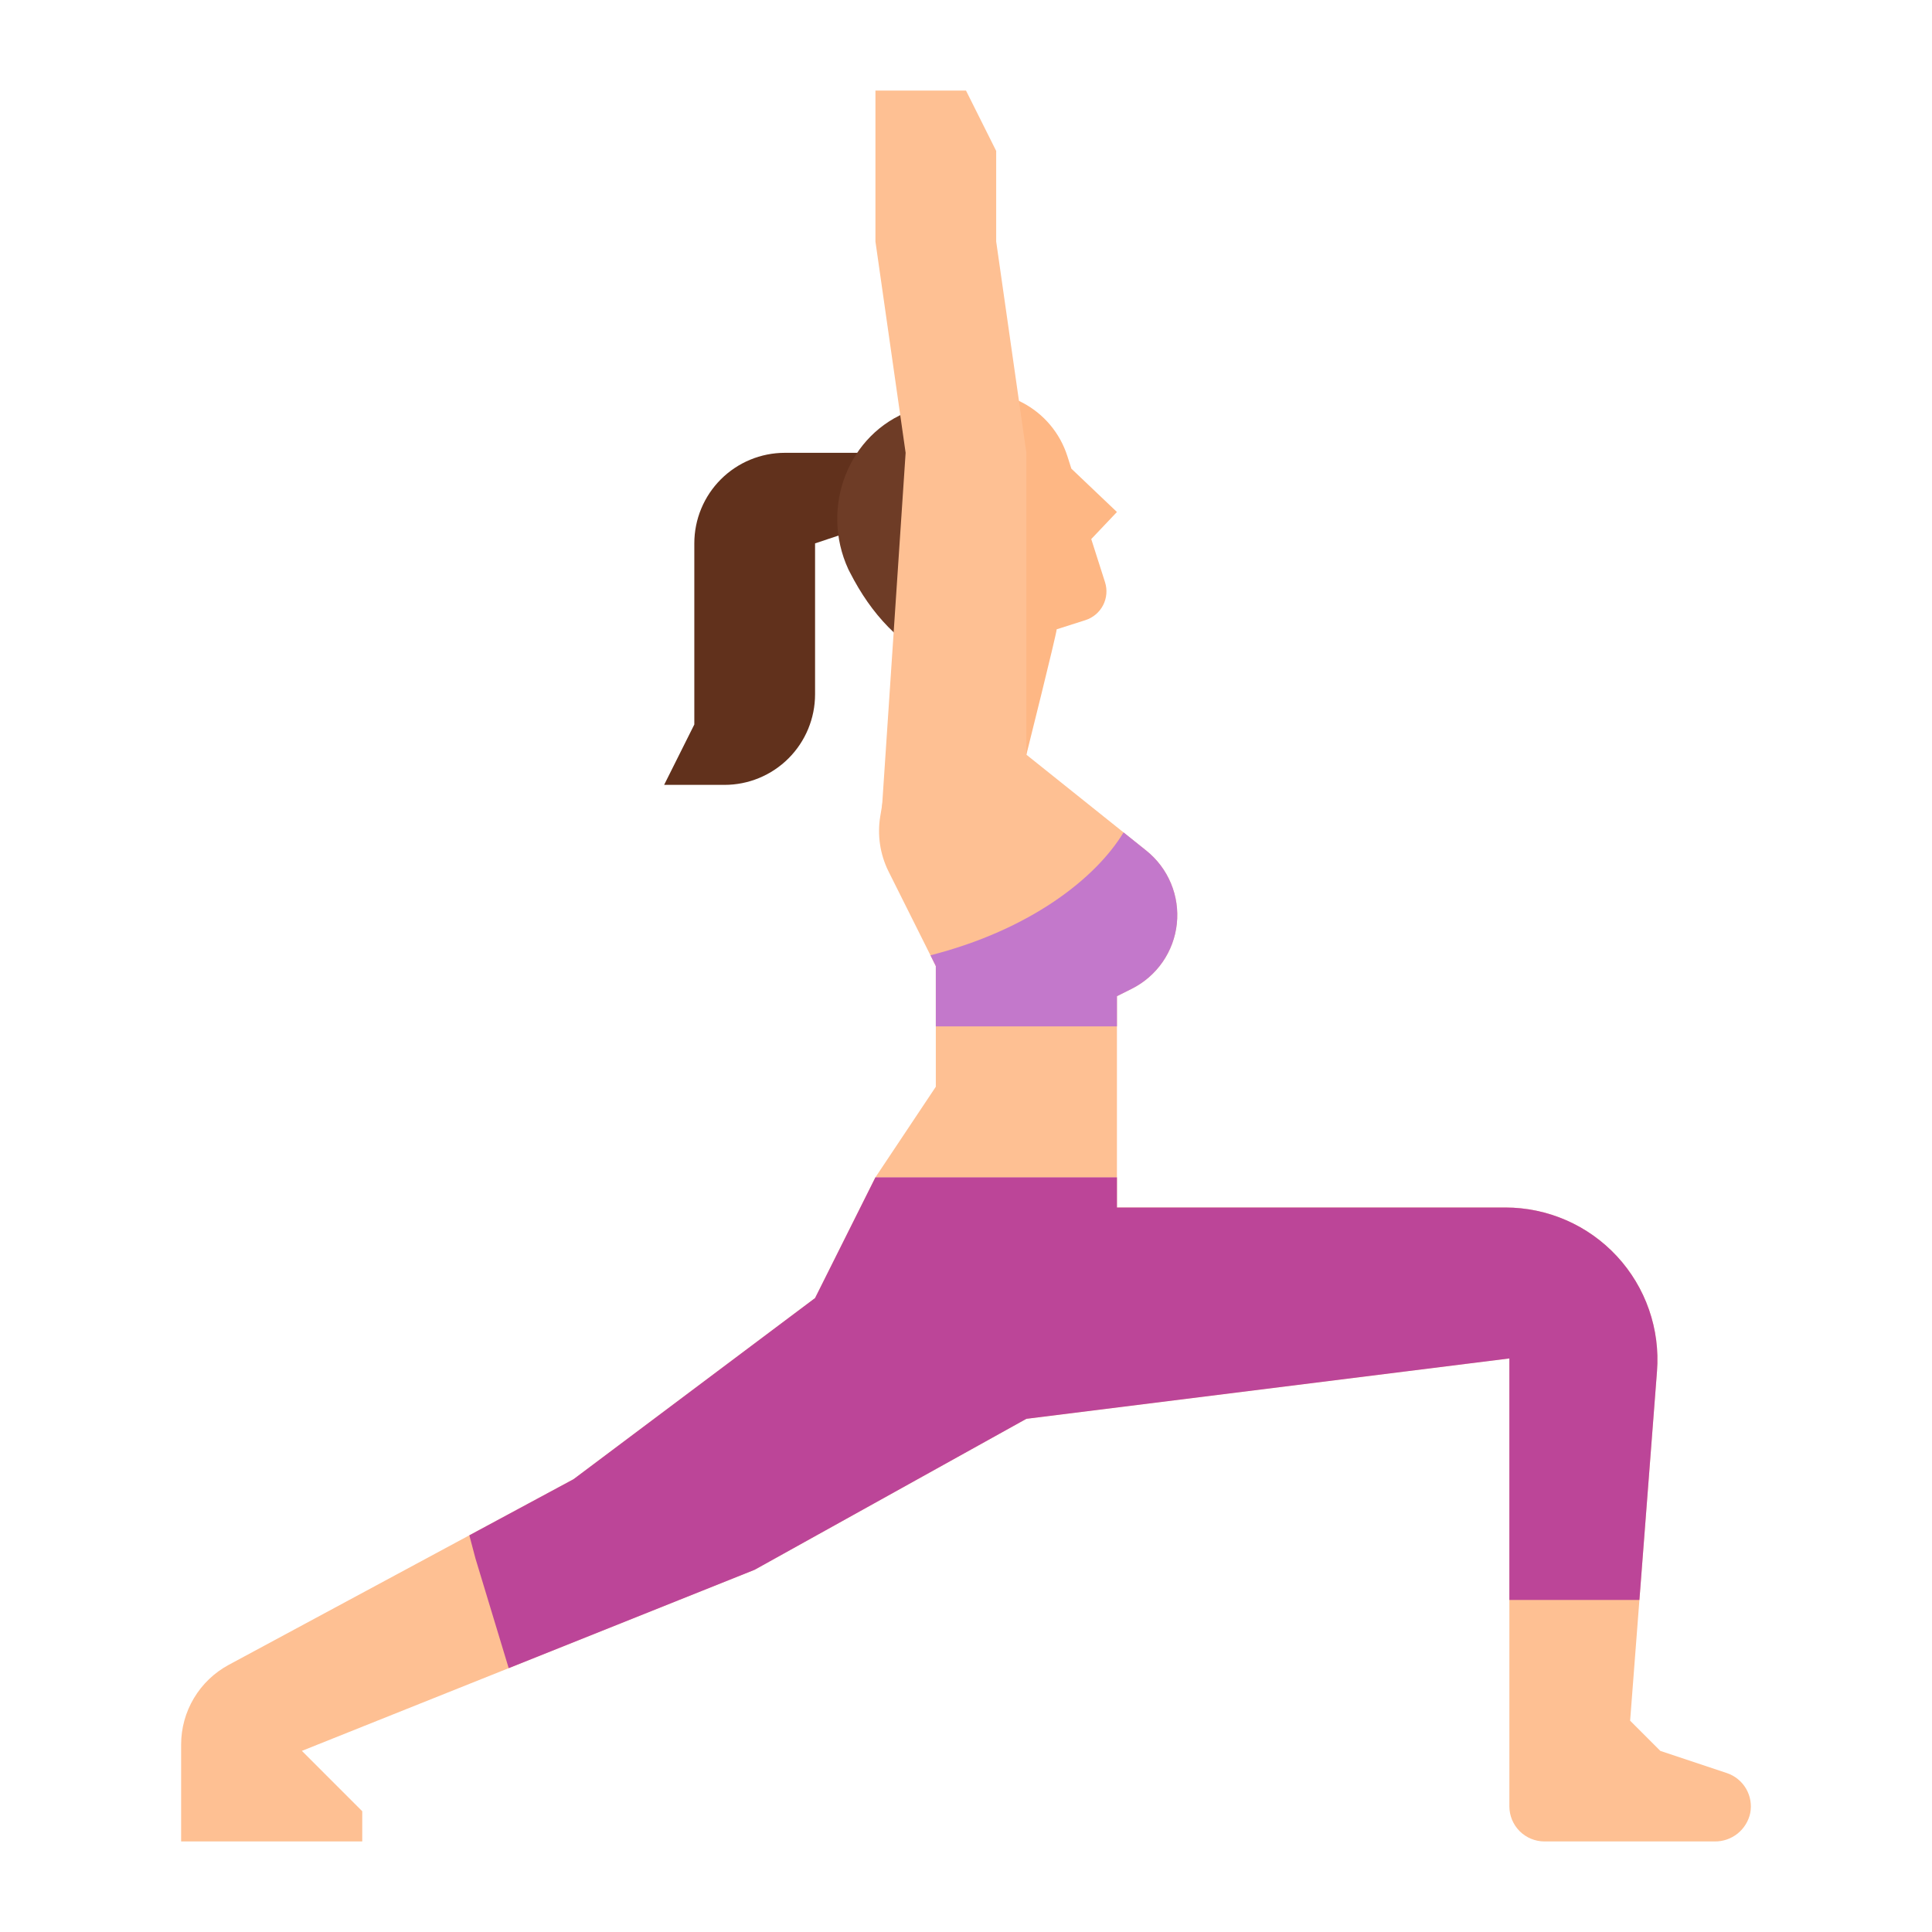
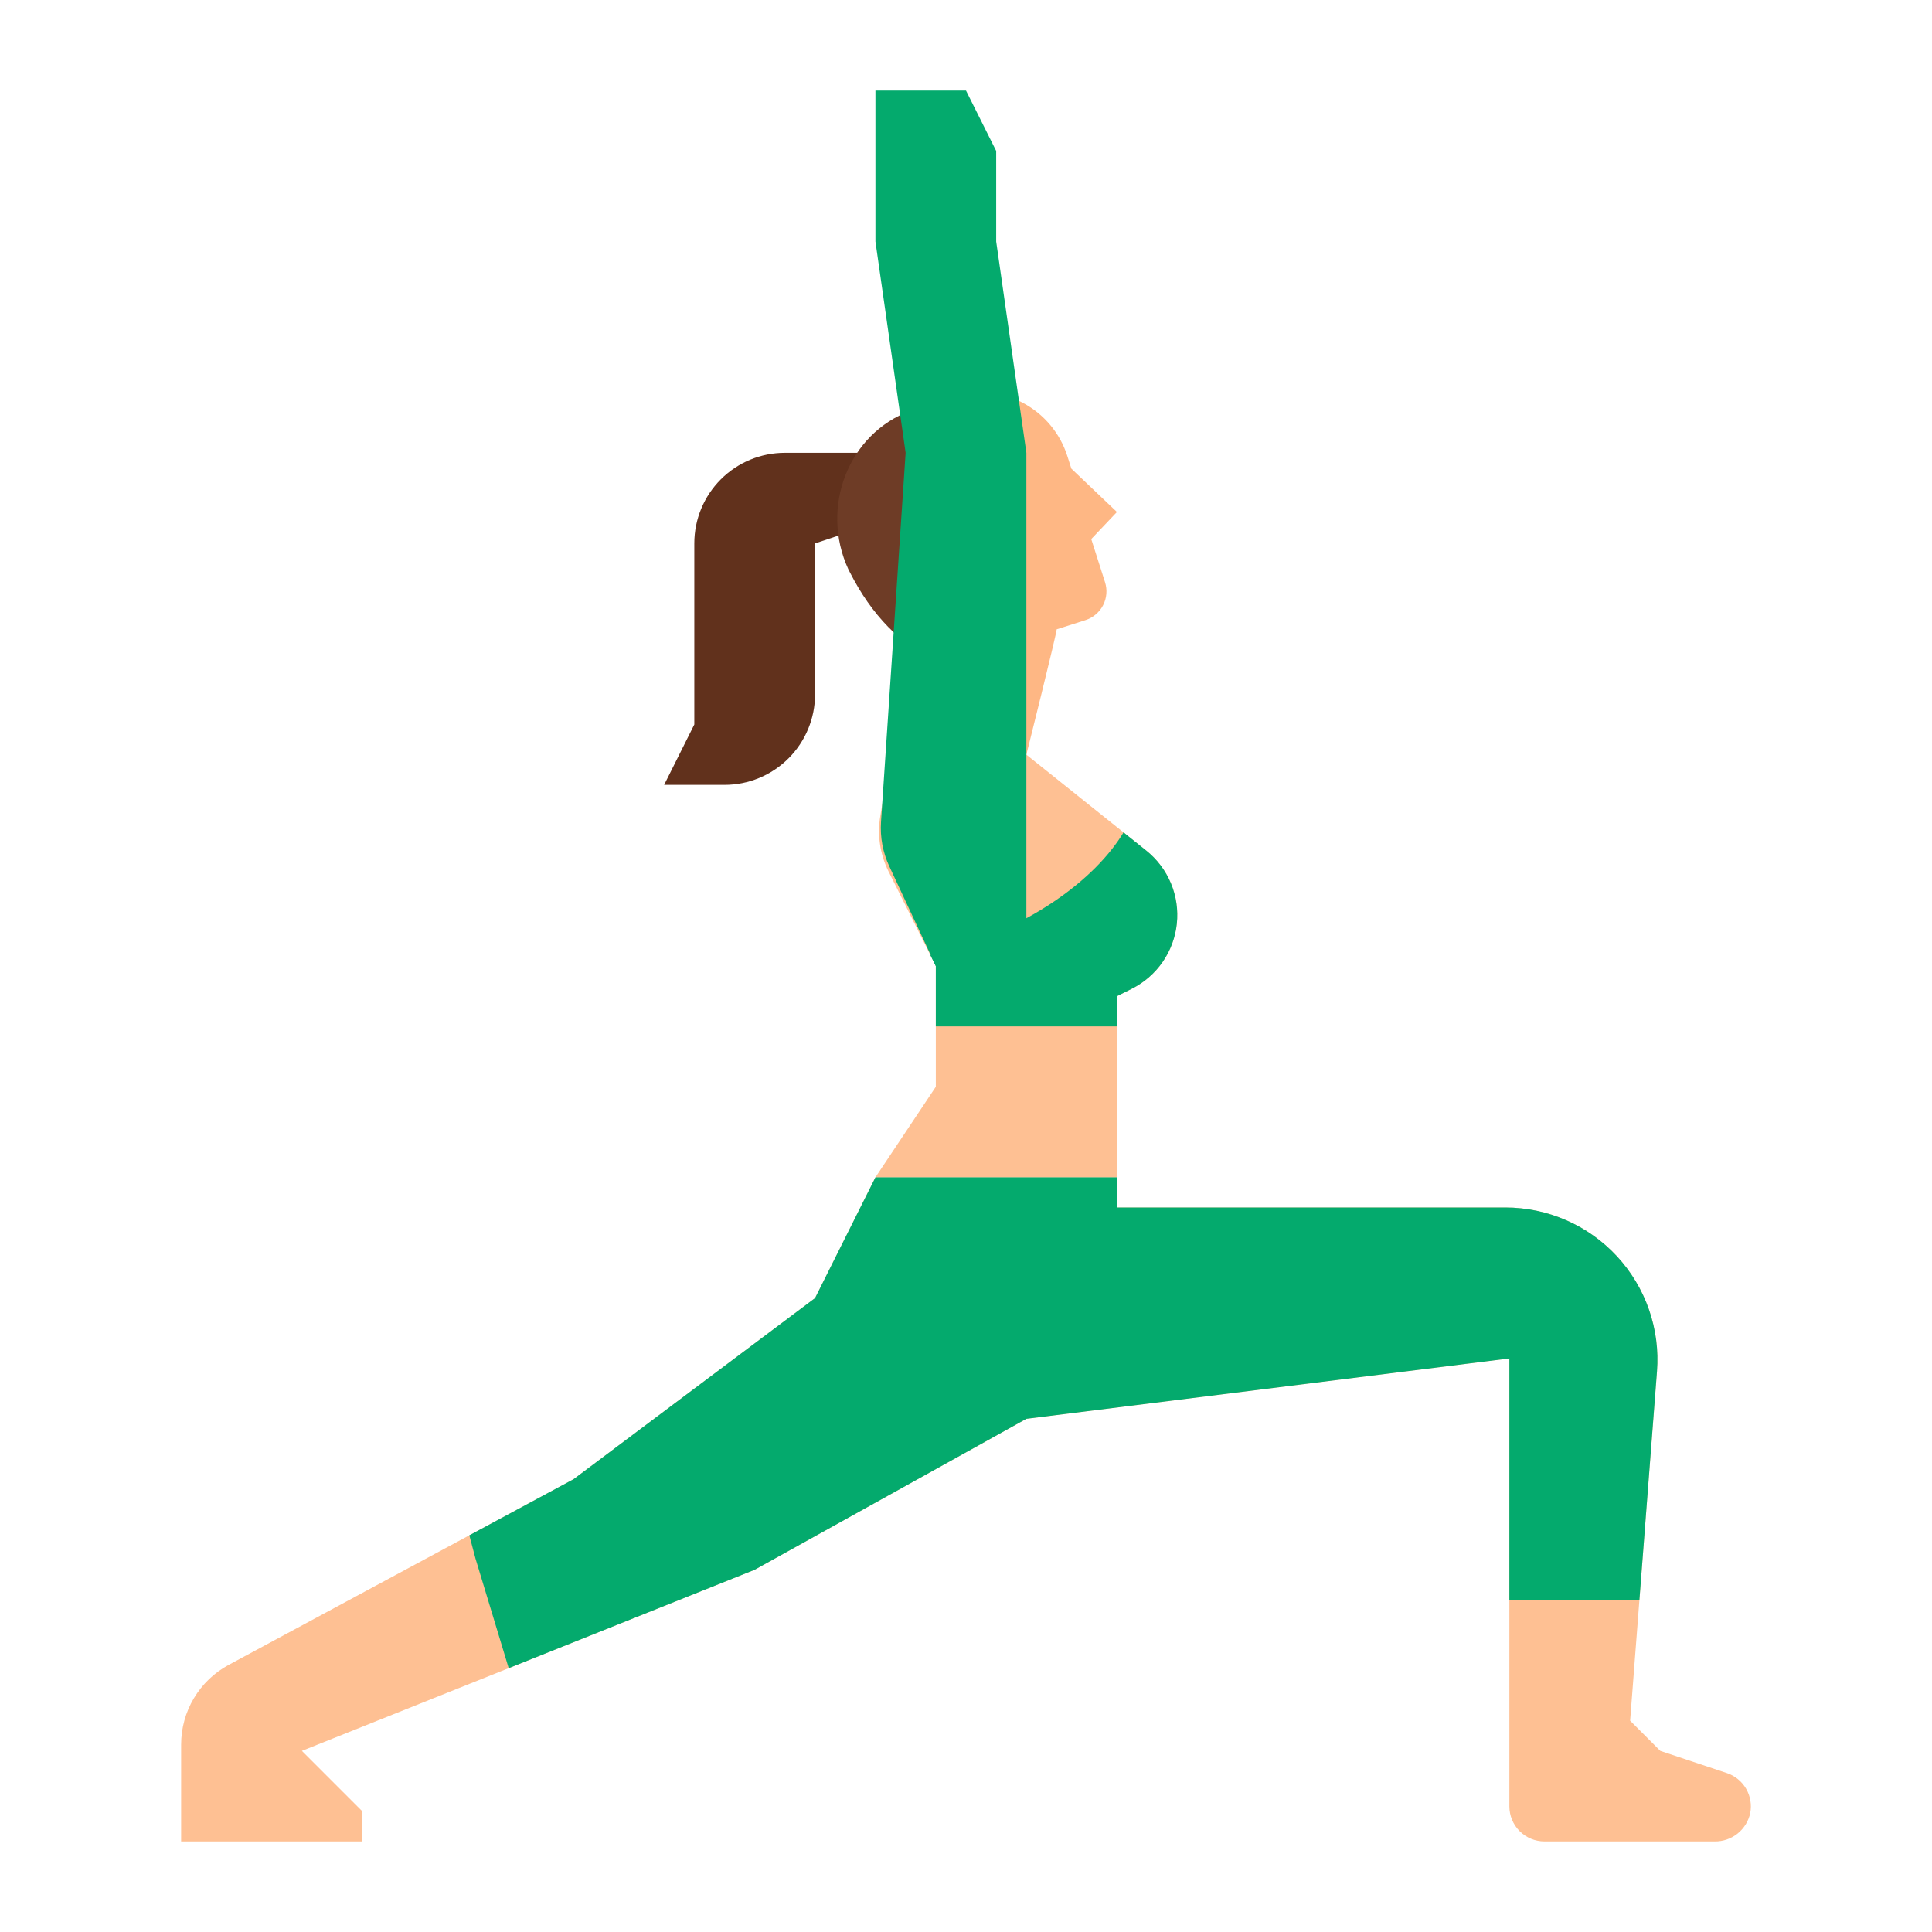
<svg xmlns="http://www.w3.org/2000/svg" width="340" height="340" viewBox="0 0 340 340" fill="none">
  <path d="M164.688 191.25L154.063 207.188H196.563V175.312L199.166 174.011C201.342 172.921 203.21 171.302 204.597 169.301C205.984 167.301 206.845 164.984 207.102 162.563C207.358 160.143 207.002 157.697 206.065 155.45C205.129 153.203 203.642 151.228 201.742 149.706L197.725 146.492L180.625 132.812V116.875H159.375L154.914 143.637C154.361 146.959 154.874 150.372 156.38 153.384L163.745 168.114L164.688 170V191.25Z" fill="#FEC093" />
  <path d="M165.716 117.212L156.021 86.847C154.099 78.94 159.752 72.237 168.224 69.714C170.067 69.162 171.997 68.96 173.915 69.116C176.039 69.291 178.107 69.894 179.993 70.887C183.743 72.869 186.564 76.247 187.845 80.291L188.542 82.475L196.562 90.103L192.042 94.867L194.465 102.456C194.894 103.798 194.772 105.256 194.126 106.508C193.479 107.76 192.362 108.704 191.02 109.133L185.959 110.748C185.938 111.563 180.625 132.813 180.625 132.813H159.375L165.716 117.212Z" fill="#FEB784" />
  <path d="M127.5 138.125H116.875L122.188 127.5V95.625C122.188 91.398 123.867 87.344 126.855 84.356C129.844 81.367 133.898 79.688 138.125 79.688H159.375V90.312L143.438 95.625V122.188C143.438 126.414 141.758 130.468 138.77 133.457C135.781 136.446 131.727 138.125 127.5 138.125Z" fill="#61311C" />
  <path d="M166.985 100.887L162.673 98.615C161.811 98.158 161.082 97.488 160.554 96.668C160.026 95.849 159.717 94.907 159.657 93.934C159.595 93.099 159.724 92.262 160.033 91.485C160.342 90.708 160.825 90.011 161.443 89.448C162.062 88.885 162.801 88.47 163.603 88.235C164.406 87.999 165.252 87.95 166.077 88.09L167.413 88.322L173.918 69.114C171.9 68.95 169.869 69.183 167.941 69.802L161.102 71.984C160.833 72.07 160.567 72.161 160.305 72.257C149.256 76.289 144.29 89.311 149.289 100.175L149.577 100.739C153.413 108.243 158.315 113.316 165.714 117.213L166.985 100.887Z" fill="#6E3C26" />
  <path d="M31.875 307.019V324.063H63.75V318.75L53.125 308.125L89.522 293.569L132.813 276.25L180.625 249.688L265.625 239.063V317.887C265.625 319.525 266.276 321.095 267.434 322.254C268.592 323.412 270.163 324.063 271.801 324.063H301.754C303.214 324.083 304.635 323.597 305.777 322.686C306.918 321.776 307.708 320.498 308.013 319.07C308.296 317.598 308.035 316.073 307.279 314.779C306.523 313.484 305.323 312.508 303.902 312.031L292.188 308.125L286.875 302.813L288.509 281.563L291.603 241.32C291.886 237.643 291.406 233.947 290.193 230.464C288.98 226.981 287.06 223.786 284.554 221.08C282.049 218.374 279.01 216.215 275.631 214.739C272.251 213.262 268.603 212.5 264.914 212.5H196.562V207.188H154.062L143.437 228.438L100.937 260.313L82.596 270.187L40.256 292.984C37.722 294.349 35.605 296.374 34.129 298.845C32.653 301.317 31.875 304.141 31.875 307.019V307.019Z" fill="#FEC093" />
-   <path d="M180.625 170V79.688L175.312 42.5V26.562L170 15.938H154.062V42.5L159.375 79.688L155.043 144.663C154.865 147.344 155.368 150.027 156.504 152.462L164.688 170H180.625Z" fill="#FEC093" />
-   <path d="M82.596 270.187L83.672 274.258L89.522 293.569L132.813 276.25L180.625 249.687L265.625 239.062V281.562H288.509L291.603 241.32C291.886 237.643 291.406 233.947 290.193 230.464C288.98 226.981 287.061 223.786 284.555 221.08C282.049 218.374 279.011 216.215 275.631 214.739C272.251 213.262 268.603 212.5 264.915 212.5H196.563V207.188H154.063L143.438 228.437L100.938 260.312L82.596 270.187Z" fill="#BC4598" />
-   <path d="M163.745 168.114L164.688 170V180.625H196.563V175.312L199.166 174.011C201.342 172.921 203.21 171.302 204.597 169.301C205.984 167.301 206.845 164.984 207.102 162.563C207.358 160.143 207.002 157.697 206.065 155.45C205.129 153.203 203.642 151.228 201.742 149.706L197.725 146.492C192.817 154.614 181.223 163.658 163.745 168.114V168.114Z" fill="#C378CB" />
+   <path d="M180.625 170V79.688L175.312 42.5V26.562L170 15.938H154.062V42.5L159.375 79.688L155.043 144.663C154.865 147.344 155.368 150.027 156.504 152.462L164.688 170H180.625Z" fill="#04AA6D" />
+   <path d="M82.596 270.187L83.672 274.258L89.522 293.569L132.813 276.25L180.625 249.687L265.625 239.062V281.562H288.509L291.603 241.32C291.886 237.643 291.406 233.947 290.193 230.464C288.98 226.981 287.061 223.786 284.555 221.08C282.049 218.374 279.011 216.215 275.631 214.739C272.251 213.262 268.603 212.5 264.915 212.5H196.563V207.188H154.063L143.438 228.437L100.938 260.312L82.596 270.187Z" fill="#04AA6D" />
+   <path d="M163.745 168.114L164.688 170V180.625H196.563V175.312L199.166 174.011C201.342 172.921 203.21 171.302 204.597 169.301C205.984 167.301 206.845 164.984 207.102 162.563C207.358 160.143 207.002 157.697 206.065 155.45C205.129 153.203 203.642 151.228 201.742 149.706L197.725 146.492C192.817 154.614 181.223 163.658 163.745 168.114V168.114Z" fill="#04AA6D" />
</svg>
